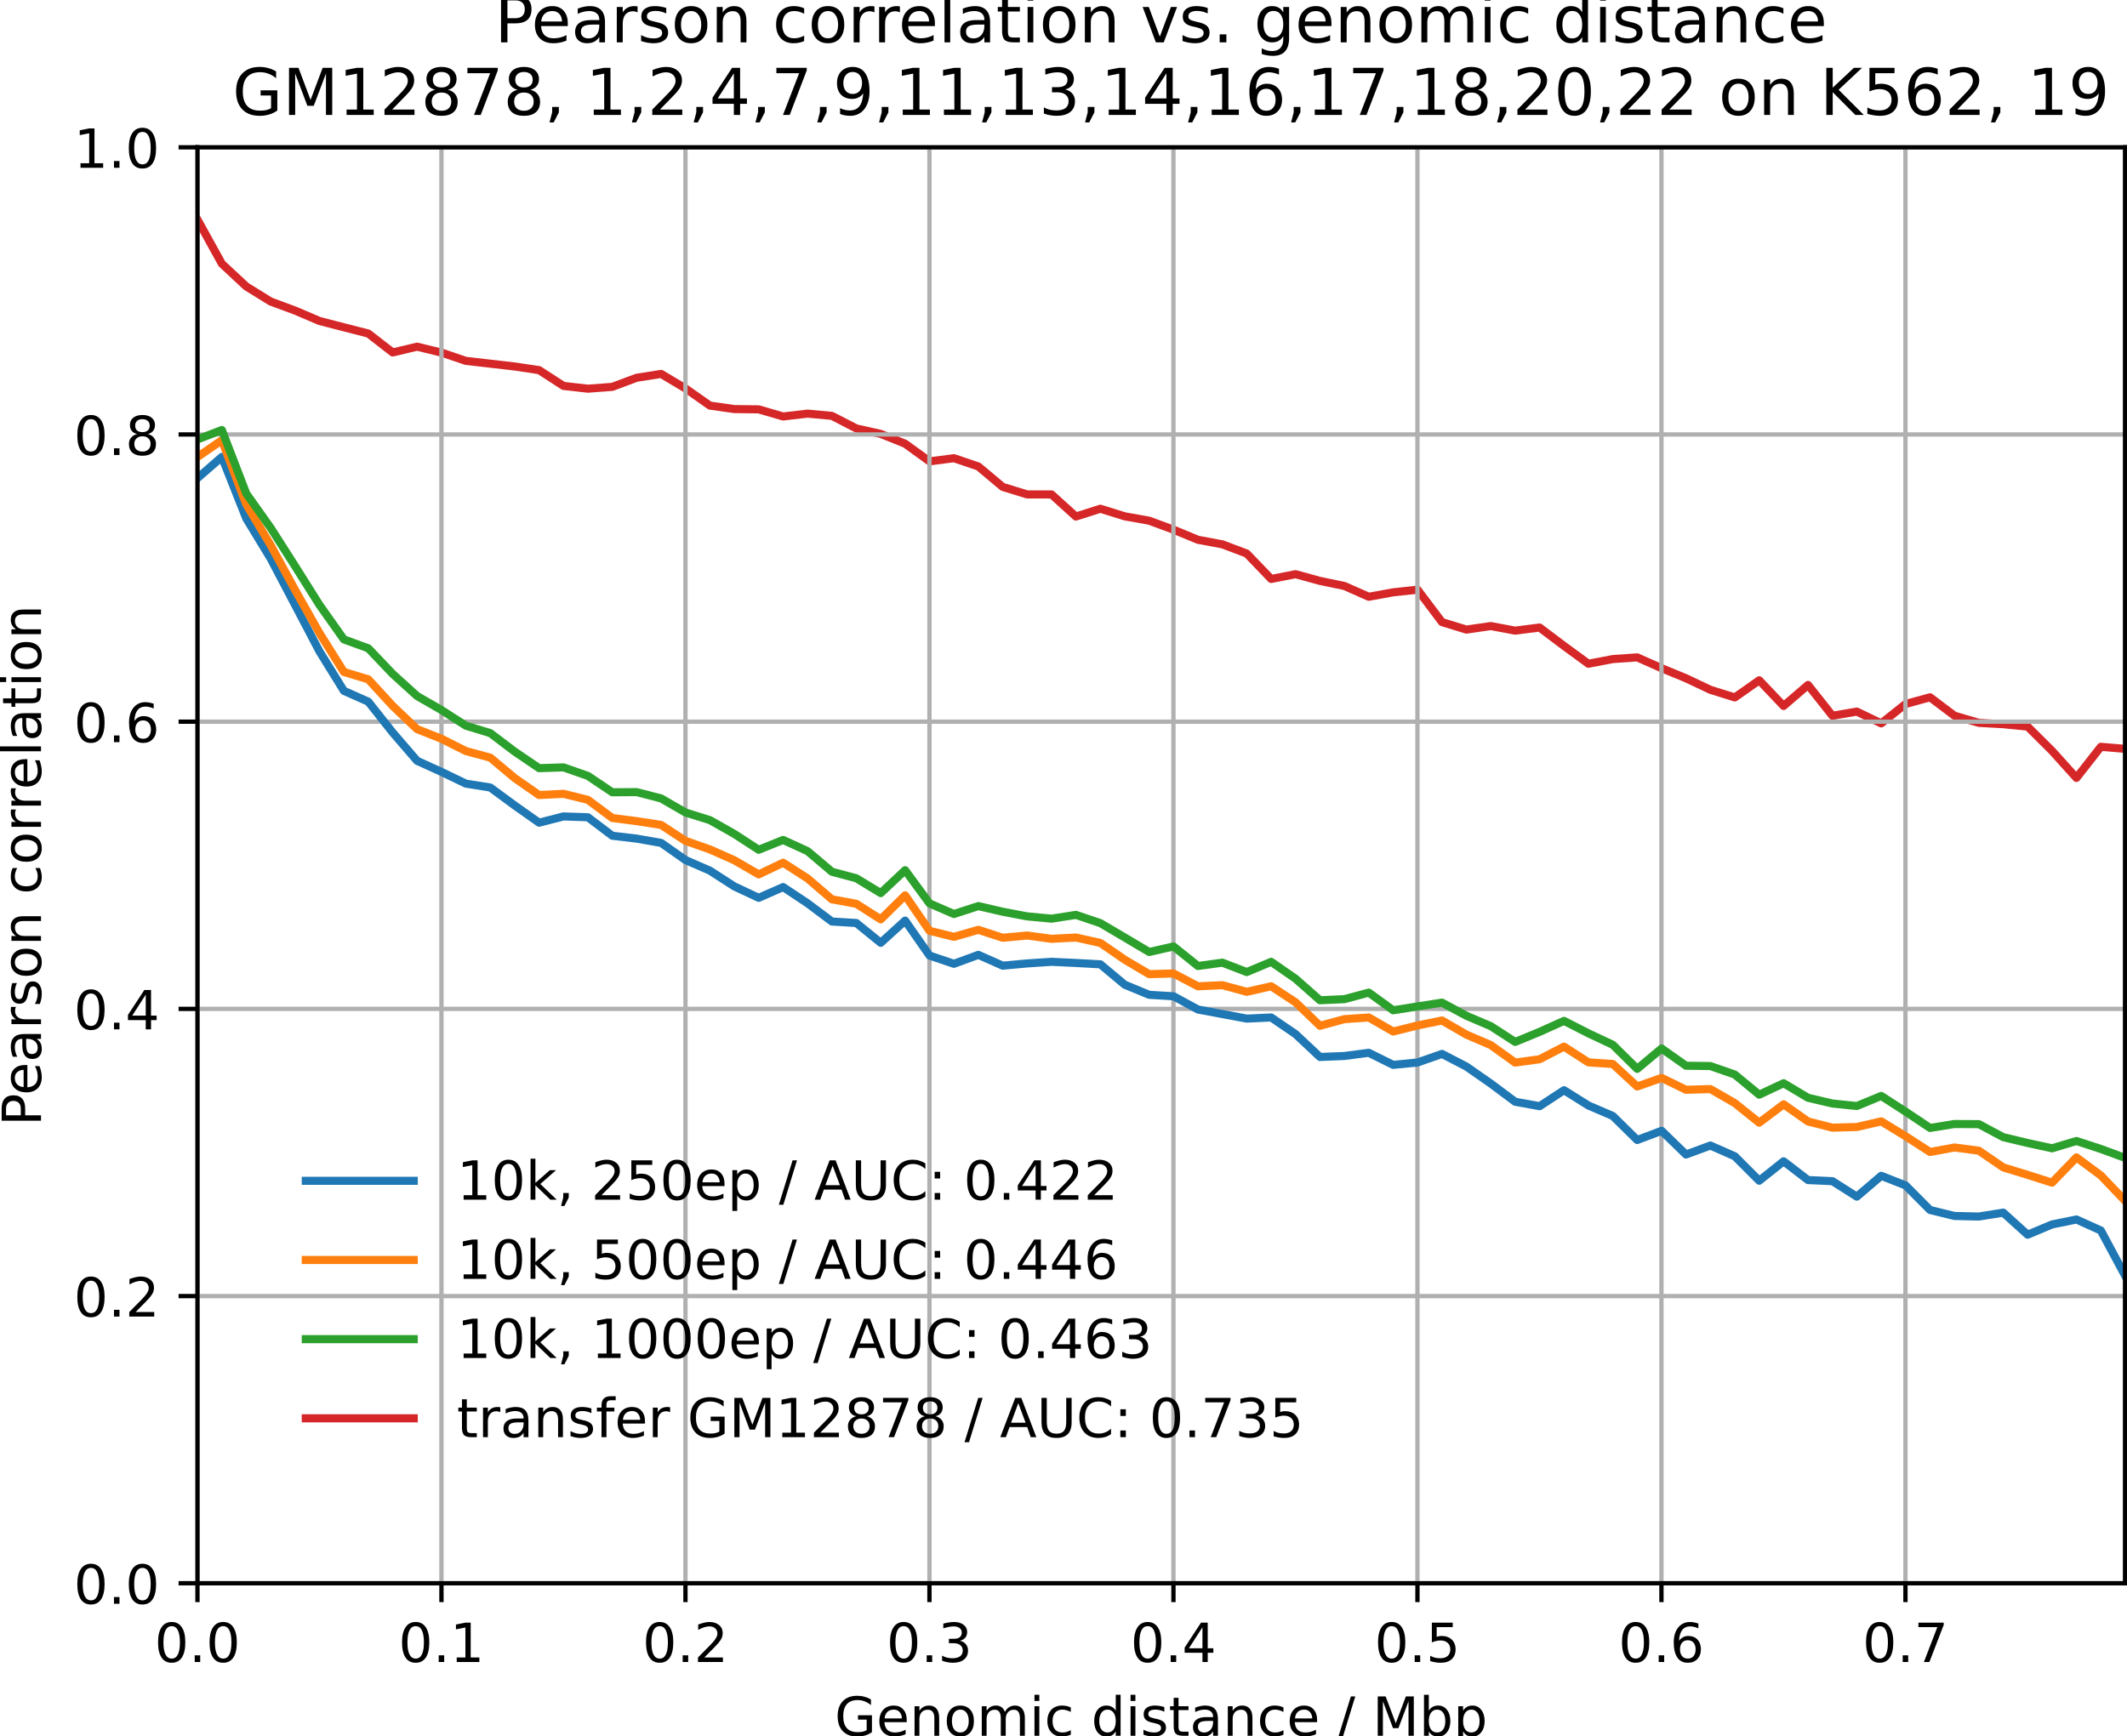
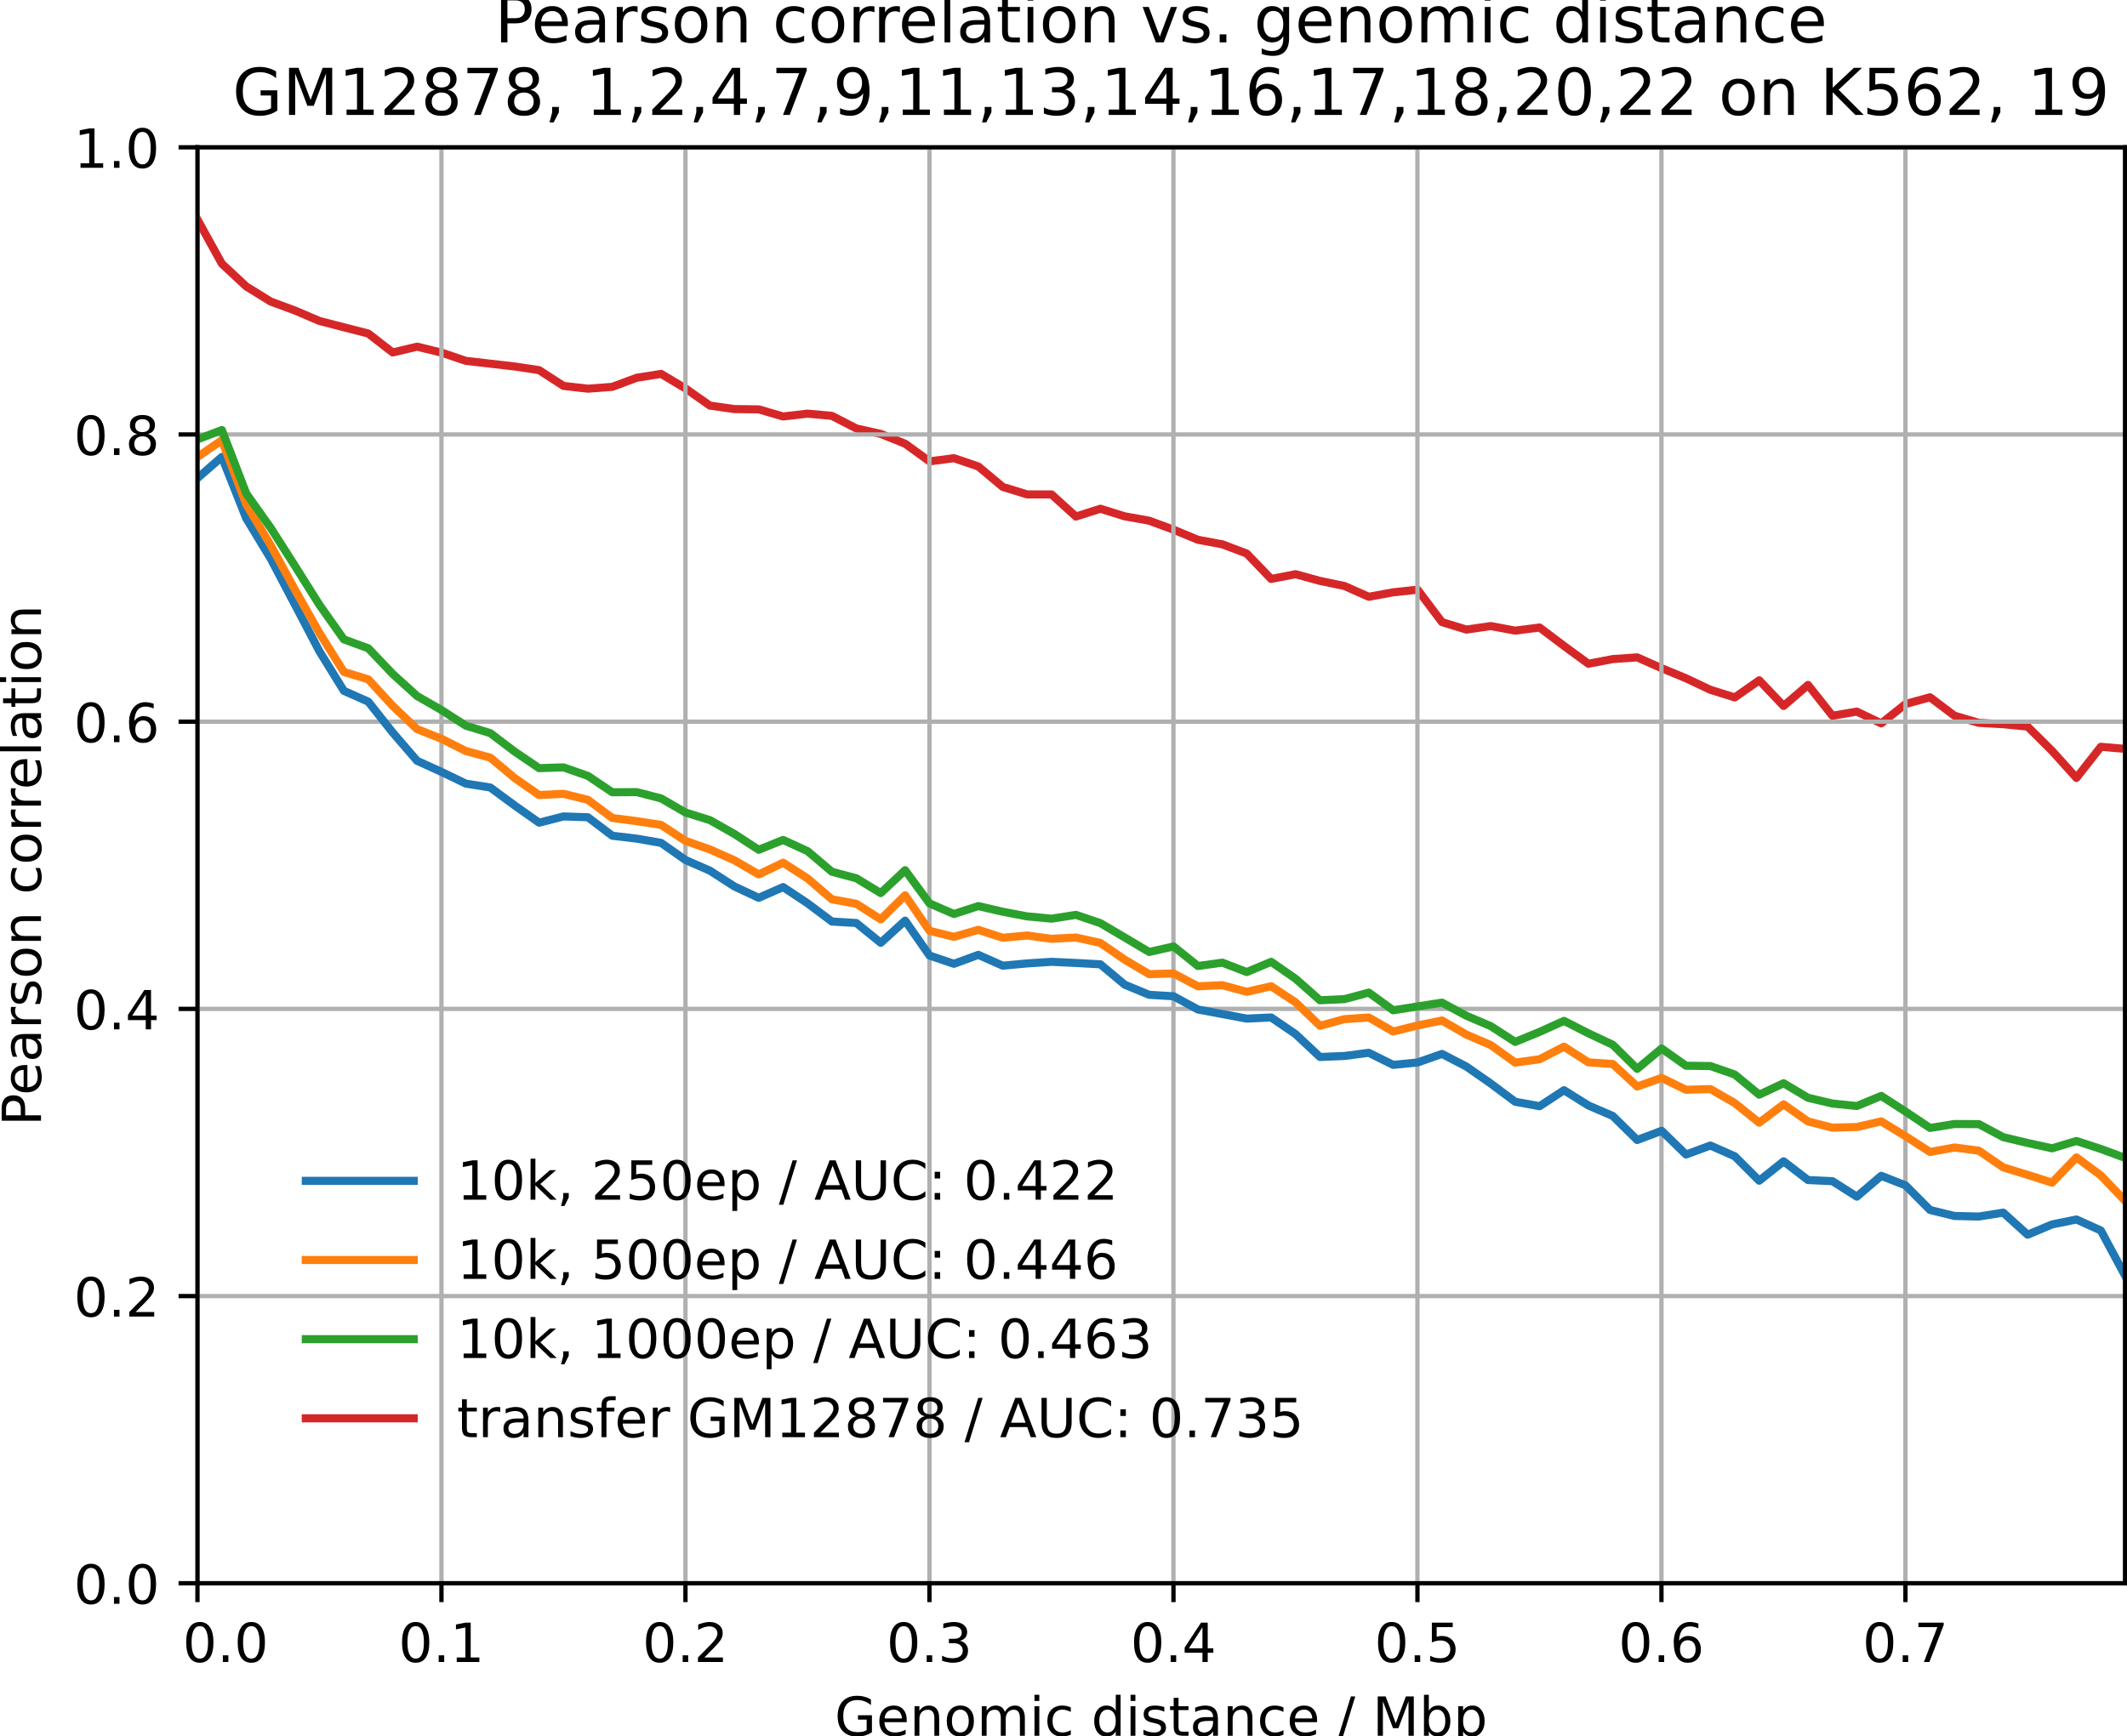
<svg xmlns="http://www.w3.org/2000/svg" version="1.1" id="svg2" xml:space="preserve" width="80mm" height="65.3mm" viewBox="0 0 302.362 246.803">
  <defs id="defs6">
    <clipPath clipPathUnits="userSpaceOnUse" id="clipPath22">
      <path d="M 57.6,38.016 H 414.72 V 304.128 H 57.6 Z" id="path20" />
    </clipPath>
    <clipPath clipPathUnits="userSpaceOnUse" id="clipPath40">
      <path d="M 57.6,38.016 H 414.72 V 304.128 H 57.6 Z" id="path38" />
    </clipPath>
    <clipPath clipPathUnits="userSpaceOnUse" id="clipPath58">
      <path d="M 57.6,38.016 H 414.72 V 304.128 H 57.6 Z" id="path56" />
    </clipPath>
    <clipPath clipPathUnits="userSpaceOnUse" id="clipPath76">
      <path d="M 57.6,38.016 H 414.72 V 304.128 H 57.6 Z" id="path74" />
    </clipPath>
    <clipPath clipPathUnits="userSpaceOnUse" id="clipPath94">
      <path d="M 57.6,38.016 H 414.72 V 304.128 H 57.6 Z" id="path92" />
    </clipPath>
    <clipPath clipPathUnits="userSpaceOnUse" id="clipPath112">
      <path d="M 57.6,38.016 H 414.72 V 304.128 H 57.6 Z" id="path110" />
    </clipPath>
    <clipPath clipPathUnits="userSpaceOnUse" id="clipPath130">
      <path d="M 57.6,38.016 H 414.72 V 304.128 H 57.6 Z" id="path128" />
    </clipPath>
    <clipPath clipPathUnits="userSpaceOnUse" id="clipPath148">
      <path d="M 57.6,38.016 H 414.72 V 304.128 H 57.6 Z" id="path146" />
    </clipPath>
    <clipPath clipPathUnits="userSpaceOnUse" id="clipPath170">
      <path d="M 57.6,38.016 H 414.72 V 304.128 H 57.6 Z" id="path168" />
    </clipPath>
    <clipPath clipPathUnits="userSpaceOnUse" id="clipPath188">
      <path d="M 57.6,38.016 H 414.72 V 304.128 H 57.6 Z" id="path186" />
    </clipPath>
    <clipPath clipPathUnits="userSpaceOnUse" id="clipPath206">
      <path d="M 57.6,38.016 H 414.72 V 304.128 H 57.6 Z" id="path204" />
    </clipPath>
    <clipPath clipPathUnits="userSpaceOnUse" id="clipPath224">
      <path d="M 57.6,38.016 H 414.72 V 304.128 H 57.6 Z" id="path222" />
    </clipPath>
    <clipPath clipPathUnits="userSpaceOnUse" id="clipPath242">
      <path d="M 57.6,38.016 H 414.72 V 304.128 H 57.6 Z" id="path240" />
    </clipPath>
    <clipPath clipPathUnits="userSpaceOnUse" id="clipPath260">
      <path d="M 57.6,38.016 H 414.72 V 304.128 H 57.6 Z" id="path258" />
    </clipPath>
    <clipPath clipPathUnits="userSpaceOnUse" id="clipPath282">
      <path d="M 57.6,38.016 H 414.72 V 304.128 H 57.6 Z" id="path280" />
    </clipPath>
    <clipPath clipPathUnits="userSpaceOnUse" id="clipPath292">
      <path d="M 57.6,38.016 H 414.72 V 304.128 H 57.6 Z" id="path290" />
    </clipPath>
    <clipPath clipPathUnits="userSpaceOnUse" id="clipPath302">
      <path d="M 57.6,38.016 H 414.72 V 304.128 H 57.6 Z" id="path300" />
    </clipPath>
    <clipPath clipPathUnits="userSpaceOnUse" id="clipPath312">
      <path d="M 57.6,38.016 H 414.72 V 304.128 H 57.6 Z" id="path310" />
    </clipPath>
  </defs>
  <g id="g10" transform="matrix(1.333333,0,0,-1.333333,-28.02396,443.5936)">
    <g id="g308" clip-path="url(#clipPath312)" transform="matrix(0.5754662,0,0,0.5754662,8.922839,141.9712)">
      <path d="m 57.6,290.735 4.521,-8.181 4.521,-4.212 4.521,-2.795 4.521,-1.676 4.521,-1.928 4.521,-1.17 4.521,-1.157 4.521,-3.508 4.521,1.072 4.521,-1.099 4.521,-1.533 4.521,-0.518 4.521,-0.521 4.521,-0.679 4.521,-2.923 4.521,-0.514 4.521,0.34 4.521,1.687 4.521,0.713 4.521,-2.695 4.521,-3.179 4.521,-0.642 4.521,-0.054 4.521,-1.32 4.521,0.53 4.521,-0.416 4.521,-2.331 4.521,-1.014 4.521,-1.815 4.521,-3.272 4.521,0.589 4.521,-1.536 4.521,-3.789 4.521,-1.389 4.521,-0.005 4.521,-4.094 4.521,1.444 4.521,-1.406 4.521,-0.807 4.521,-1.672 4.521,-1.868 4.521,-0.843 4.521,-1.71 4.521,-4.704 4.521,0.88 4.521,-1.242 4.521,-0.939 4.521,-2.001 4.521,0.825 4.521,0.482 4.521,-6.001 4.521,-1.391 4.521,0.657 4.521,-0.85 4.521,0.58 4.521,-3.41 4.521,-3.304 4.521,0.865 4.521,0.317 4.521,-2.008 4.521,-1.868 4.521,-2.137 4.521,-1.414 4.521,3.176 4.521,-4.753 4.521,3.892 4.521,-5.707 4.521,0.769 4.521,-2.184 4.521,3.598 4.521,1.238 4.521,-3.409 4.521,-1.329 4.521,-0.251 4.521,-0.442 4.521,-4.495 4.521,-5.015 4.521,5.765 4.521,-0.387" style="fill:none;stroke:#d62728;stroke-width:1.5;stroke-linecap:square;stroke-linejoin:round;stroke-miterlimit:10;stroke-dasharray:none;stroke-opacity:1" id="path314" />
    </g>
    <g id="g16" transform="matrix(0.5754662,0,0,0.5754662,8.922839,141.9712)">
      <g id="g18" clip-path="url(#clipPath22)">
        <path d="M 57.6,38.016 V 304.128" style="fill:none;stroke:#b0b0b0;stroke-width:0.8;stroke-linecap:square;stroke-linejoin:round;stroke-miterlimit:10;stroke-dasharray:none;stroke-opacity:1" id="path24" />
      </g>
    </g>
    <path d="m 42.07,163.848 v -2.014" style="fill:#000000;fill-opacity:1;fill-rule:nonzero;stroke:#000000;stroke-width:0.46;stroke-linecap:butt;stroke-linejoin:round;stroke-miterlimit:10;stroke-dasharray:none;stroke-opacity:1" id="path28" />
    <g id="g34" transform="matrix(0.5754662,0,0,0.5754662,8.922839,141.9712)">
      <g id="g36" clip-path="url(#clipPath40)">
        <path d="M 102.805,38.016 V 304.128" style="fill:none;stroke:#b0b0b0;stroke-width:0.8;stroke-linecap:square;stroke-linejoin:round;stroke-miterlimit:10;stroke-dasharray:none;stroke-opacity:1" id="path42" />
      </g>
    </g>
    <path d="m 68.084,163.848 v -2.014" style="fill:#000000;fill-opacity:1;fill-rule:nonzero;stroke:#000000;stroke-width:0.46;stroke-linecap:butt;stroke-linejoin:round;stroke-miterlimit:10;stroke-dasharray:none;stroke-opacity:1" id="path46" />
    <g id="g52" transform="matrix(0.5754662,0,0,0.5754662,8.922839,141.9712)">
      <g id="g54" clip-path="url(#clipPath58)">
        <path d="M 148.01,38.016 V 304.128" style="fill:none;stroke:#b0b0b0;stroke-width:0.8;stroke-linecap:square;stroke-linejoin:round;stroke-miterlimit:10;stroke-dasharray:none;stroke-opacity:1" id="path60" />
      </g>
    </g>
    <path d="m 94.098,163.848 v -2.014" style="fill:#000000;fill-opacity:1;fill-rule:nonzero;stroke:#000000;stroke-width:0.46;stroke-linecap:butt;stroke-linejoin:round;stroke-miterlimit:10;stroke-dasharray:none;stroke-opacity:1" id="path64" />
    <g id="g70" transform="matrix(0.5754662,0,0,0.5754662,8.922839,141.9712)">
      <g id="g72" clip-path="url(#clipPath76)">
        <path d="M 193.215,38.016 V 304.128" style="fill:none;stroke:#b0b0b0;stroke-width:0.8;stroke-linecap:square;stroke-linejoin:round;stroke-miterlimit:10;stroke-dasharray:none;stroke-opacity:1" id="path78" />
      </g>
    </g>
    <path d="m 120.112,163.848 v -2.014" style="fill:#000000;fill-opacity:1;fill-rule:nonzero;stroke:#000000;stroke-width:0.46;stroke-linecap:butt;stroke-linejoin:round;stroke-miterlimit:10;stroke-dasharray:none;stroke-opacity:1" id="path82" />
    <g id="g88" transform="matrix(0.5754662,0,0,0.5754662,8.922839,141.9712)">
      <g id="g90" clip-path="url(#clipPath94)">
        <path d="M 238.42,38.016 V 304.128" style="fill:none;stroke:#b0b0b0;stroke-width:0.8;stroke-linecap:square;stroke-linejoin:round;stroke-miterlimit:10;stroke-dasharray:none;stroke-opacity:1" id="path96" />
      </g>
    </g>
    <path d="m 146.126,163.848 v -2.014" style="fill:#000000;fill-opacity:1;fill-rule:nonzero;stroke:#000000;stroke-width:0.46;stroke-linecap:butt;stroke-linejoin:round;stroke-miterlimit:10;stroke-dasharray:none;stroke-opacity:1" id="path100" />
    <g id="g106" transform="matrix(0.5754662,0,0,0.5754662,8.922839,141.9712)">
      <g id="g108" clip-path="url(#clipPath112)">
        <path d="M 283.625,38.016 V 304.128" style="fill:none;stroke:#b0b0b0;stroke-width:0.8;stroke-linecap:square;stroke-linejoin:round;stroke-miterlimit:10;stroke-dasharray:none;stroke-opacity:1" id="path114" />
      </g>
    </g>
    <path d="m 172.14,163.848 v -2.014" style="fill:#000000;fill-opacity:1;fill-rule:nonzero;stroke:#000000;stroke-width:0.46;stroke-linecap:butt;stroke-linejoin:round;stroke-miterlimit:10;stroke-dasharray:none;stroke-opacity:1" id="path118" />
    <g id="g124" transform="matrix(0.5754662,0,0,0.5754662,8.922839,141.9712)">
      <g id="g126" clip-path="url(#clipPath130)">
        <path d="M 328.83,38.016 V 304.128" style="fill:none;stroke:#b0b0b0;stroke-width:0.8;stroke-linecap:square;stroke-linejoin:round;stroke-miterlimit:10;stroke-dasharray:none;stroke-opacity:1" id="path132" />
      </g>
    </g>
    <path d="m 198.154,163.848 v -2.014" style="fill:#000000;fill-opacity:1;fill-rule:nonzero;stroke:#000000;stroke-width:0.46;stroke-linecap:butt;stroke-linejoin:round;stroke-miterlimit:10;stroke-dasharray:none;stroke-opacity:1" id="path136" />
    <g id="g142" transform="matrix(0.5754662,0,0,0.5754662,8.922839,141.9712)">
      <g id="g144" clip-path="url(#clipPath148)">
        <path d="M 374.035,38.016 V 304.128" style="fill:none;stroke:#b0b0b0;stroke-width:0.8;stroke-linecap:square;stroke-linejoin:round;stroke-miterlimit:10;stroke-dasharray:none;stroke-opacity:1" id="path150" />
      </g>
    </g>
    <path d="m 224.168,163.848 v -2.014" style="fill:#000000;fill-opacity:1;fill-rule:nonzero;stroke:#000000;stroke-width:0.46;stroke-linecap:butt;stroke-linejoin:round;stroke-miterlimit:10;stroke-dasharray:none;stroke-opacity:1" id="path154" />
    <g id="g164" transform="matrix(0.5754662,0,0,0.5754662,8.922839,141.9712)">
      <g id="g166" clip-path="url(#clipPath170)">
        <path d="M 57.6,38.016 H 414.72" style="fill:none;stroke:#b0b0b0;stroke-width:0.8;stroke-linecap:square;stroke-linejoin:round;stroke-miterlimit:10;stroke-dasharray:none;stroke-opacity:1" id="path172" />
      </g>
    </g>
    <path d="M 42.07,163.848 H 40.056" style="fill:#000000;fill-opacity:1;fill-rule:nonzero;stroke:#000000;stroke-width:0.46;stroke-linecap:butt;stroke-linejoin:round;stroke-miterlimit:10;stroke-dasharray:none;stroke-opacity:1" id="path176" />
    <g id="g182" transform="matrix(0.5754662,0,0,0.5754662,8.922839,141.9712)">
      <g id="g184" clip-path="url(#clipPath188)">
        <path d="M 57.6,91.238 H 414.72" style="fill:none;stroke:#b0b0b0;stroke-width:0.8;stroke-linecap:square;stroke-linejoin:round;stroke-miterlimit:10;stroke-dasharray:none;stroke-opacity:1" id="path190" />
      </g>
    </g>
    <path d="M 42.07,194.476 H 40.056" style="fill:#000000;fill-opacity:1;fill-rule:nonzero;stroke:#000000;stroke-width:0.46;stroke-linecap:butt;stroke-linejoin:round;stroke-miterlimit:10;stroke-dasharray:none;stroke-opacity:1" id="path194" />
    <g id="g200" transform="matrix(0.5754662,0,0,0.5754662,8.922839,141.9712)">
      <g id="g202" clip-path="url(#clipPath206)">
        <path d="M 57.6,144.461 H 414.72" style="fill:none;stroke:#b0b0b0;stroke-width:0.8;stroke-linecap:square;stroke-linejoin:round;stroke-miterlimit:10;stroke-dasharray:none;stroke-opacity:1" id="path208" />
      </g>
    </g>
    <path d="M 42.07,225.103 H 40.056" style="fill:#000000;fill-opacity:1;fill-rule:nonzero;stroke:#000000;stroke-width:0.46;stroke-linecap:butt;stroke-linejoin:round;stroke-miterlimit:10;stroke-dasharray:none;stroke-opacity:1" id="path212" />
    <g id="g218" transform="matrix(0.5754662,0,0,0.5754662,8.922839,141.9712)">
      <g id="g220" clip-path="url(#clipPath224)">
        <path d="M 57.6,197.683 H 414.72" style="fill:none;stroke:#b0b0b0;stroke-width:0.8;stroke-linecap:square;stroke-linejoin:round;stroke-miterlimit:10;stroke-dasharray:none;stroke-opacity:1" id="path226" />
      </g>
    </g>
    <path d="M 42.07,255.731 H 40.056" style="fill:#000000;fill-opacity:1;fill-rule:nonzero;stroke:#000000;stroke-width:0.46;stroke-linecap:butt;stroke-linejoin:round;stroke-miterlimit:10;stroke-dasharray:none;stroke-opacity:1" id="path230" />
    <g id="g236" transform="matrix(0.5754662,0,0,0.5754662,8.922839,141.9712)">
      <g id="g238" clip-path="url(#clipPath242)">
        <path d="M 57.6,250.906 H 414.72" style="fill:none;stroke:#b0b0b0;stroke-width:0.8;stroke-linecap:square;stroke-linejoin:round;stroke-miterlimit:10;stroke-dasharray:none;stroke-opacity:1" id="path244" />
      </g>
    </g>
    <path d="M 42.07,286.359 H 40.056" style="fill:#000000;fill-opacity:1;fill-rule:nonzero;stroke:#000000;stroke-width:0.46;stroke-linecap:butt;stroke-linejoin:round;stroke-miterlimit:10;stroke-dasharray:none;stroke-opacity:1" id="path248" />
    <g id="g254" transform="matrix(0.5754662,0,0,0.5754662,8.922839,141.9712)">
      <g id="g256" clip-path="url(#clipPath260)">
        <path d="M 57.6,304.128 H 414.72" style="fill:none;stroke:#b0b0b0;stroke-width:0.8;stroke-linecap:square;stroke-linejoin:round;stroke-miterlimit:10;stroke-dasharray:none;stroke-opacity:1" id="path262" />
      </g>
    </g>
    <path d="M 42.07,316.987 H 40.056" style="fill:#000000;fill-opacity:1;fill-rule:nonzero;stroke:#000000;stroke-width:0.46;stroke-linecap:butt;stroke-linejoin:round;stroke-miterlimit:10;stroke-dasharray:none;stroke-opacity:1" id="path266" />
    <g id="g278" clip-path="url(#clipPath282)" transform="matrix(0.5754662,0,0,0.5754662,8.922839,141.9712)">
      <path d="m 57.6,242.811 4.521,3.937 4.521,-11.402 4.521,-7.436 4.521,-8.588 4.521,-8.61 4.521,-7.311 4.521,-2.011 4.521,-5.712 4.521,-5.247 4.521,-2.056 4.521,-2.175 4.521,-0.715 4.521,-3.329 4.521,-3.188 4.521,1.155 4.521,-0.152 4.521,-3.424 4.521,-0.538 4.521,-0.789 4.521,-3.177 4.521,-1.97 4.521,-2.915 4.521,-2.118 4.521,1.994 4.521,-3.002 4.521,-3.384 4.521,-0.274 4.521,-3.673 4.521,4.113 4.521,-6.471 4.521,-1.529 4.521,1.658 4.521,-2.007 4.521,0.419 4.521,0.299 4.521,-0.214 4.521,-0.249 4.521,-3.78 4.521,-1.871 4.521,-0.273 4.521,-2.451 4.521,-0.847 4.521,-0.841 4.521,0.212 4.521,-3.084 4.521,-4.24 4.521,0.187 4.521,0.591 4.521,-2.241 4.521,0.446 4.521,1.585 4.521,-2.342 4.521,-3.152 4.521,-3.37 4.521,-0.826 4.521,2.966 4.521,-2.832 4.521,-1.943 4.521,-4.453 4.521,1.703 4.521,-4.391 4.521,1.663 4.521,-1.993 4.521,-4.527 4.521,3.597 4.521,-3.475 4.521,-0.205 4.521,-2.868 4.521,3.86 4.521,-1.782 4.521,-4.551 4.521,-1.11 4.521,-0.103 4.521,0.72 4.521,-4.089 4.521,1.901 4.521,0.92 4.521,-2.043 4.521,-8.423" style="fill:none;stroke:#1f77b4;stroke-width:1.5;stroke-linecap:square;stroke-linejoin:round;stroke-miterlimit:10;stroke-dasharray:none;stroke-opacity:1" id="path284" />
    </g>
    <g id="g288" clip-path="url(#clipPath292)" transform="matrix(0.5754662,0,0,0.5754662,8.922839,141.9712)">
      <path d="m 57.6,246.739 4.521,3.106 4.521,-11.879 4.521,-7.575 4.521,-8.298 4.521,-7.984 4.521,-7.209 4.521,-1.37 4.521,-4.918 4.521,-4.31 4.521,-1.787 4.521,-2.275 4.521,-1.222 4.521,-3.784 4.521,-3.146 4.521,0.229 4.521,-1.117 4.521,-3.369 4.521,-0.579 4.521,-0.701 4.521,-2.96 4.521,-1.584 4.521,-2.002 4.521,-2.626 4.521,2.165 4.521,-2.903 4.521,-3.877 4.521,-0.831 4.521,-2.884 4.521,4.453 4.521,-6.574 4.521,-1.117 4.521,1.299 4.521,-1.469 4.521,0.416 4.521,-0.613 4.521,0.24 4.521,-1.003 4.521,-3.111 4.521,-2.671 4.521,0.121 4.521,-2.376 4.521,0.207 4.521,-1.229 4.521,1.025 4.521,-2.969 4.521,-4.348 4.521,1.227 4.521,0.311 4.521,-2.602 4.521,1.121 4.521,0.922 4.521,-2.616 4.521,-1.945 4.521,-3.241 4.521,0.618 4.521,2.338 4.521,-2.912 4.521,-0.308 4.521,-4.167 4.521,1.591 4.521,-2.199 4.521,0.128 4.521,-2.6 4.521,-3.627 4.521,3.405 4.521,-3.178 4.521,-1.151 4.521,0.124 4.521,1.044 4.521,-2.759 4.521,-2.917 4.521,0.834 4.521,-0.591 4.521,-3.095 4.521,-1.387 4.521,-1.446 4.521,4.686 4.521,-3.349 4.521,-4.73" style="fill:none;stroke:#ff7f0e;stroke-width:1.5;stroke-linecap:square;stroke-linejoin:round;stroke-miterlimit:10;stroke-dasharray:none;stroke-opacity:1" id="path294" />
    </g>
    <g id="g298" clip-path="url(#clipPath302)" transform="matrix(0.5754662,0,0,0.5754662,8.922839,141.9712)">
      <path d="m 57.6,250.004 4.521,1.73 4.521,-11.769 4.521,-6.365 4.521,-7.085 4.521,-7.192 4.521,-6.39 4.521,-1.649 4.521,-4.747 4.521,-4.099 4.521,-2.599 4.521,-2.9 4.521,-1.374 4.521,-3.428 4.521,-3.066 4.521,0.146 4.521,-1.582 4.521,-3.033 4.521,0.029 4.521,-1.17 4.521,-2.611 4.521,-1.413 4.521,-2.553 4.521,-2.938 4.521,1.821 4.521,-2.069 4.521,-3.827 4.521,-1.204 4.521,-2.753 4.521,4.246 4.521,-6.156 4.521,-1.961 4.521,1.467 4.521,-1.046 4.521,-0.861 4.521,-0.425 4.521,0.703 4.521,-1.53 4.521,-2.665 4.521,-2.681 4.521,1.024 4.521,-3.621 4.521,0.618 4.521,-1.742 4.521,1.895 4.521,-3.131 4.521,-3.99 4.521,0.205 4.521,1.215 4.521,-3.275 4.521,0.709 4.521,0.706 4.521,-2.433 4.521,-1.928 4.521,-2.92 4.521,1.861 4.521,2.039 4.521,-2.31 4.521,-2.121 4.521,-4.462 4.521,3.775 4.521,-3.196 4.521,-0.058 4.521,-1.577 4.521,-3.728 4.521,2.12 4.521,-2.696 4.521,-1.062 4.521,-0.463 4.521,1.868 4.521,-2.913 4.521,-3.02 4.521,0.732 4.521,-0.026 4.521,-2.414 4.521,-1.079 4.521,-0.985 4.521,1.354 4.521,-1.475 4.521,-1.669" style="fill:none;stroke:#2ca02c;stroke-width:1.5;stroke-linecap:square;stroke-linejoin:round;stroke-miterlimit:10;stroke-dasharray:none;stroke-opacity:1" id="path304" />
    </g>
    <path d="M 42.07,163.848 V 316.987" style="fill:none;stroke:#000000;stroke-width:0.46;stroke-linecap:square;stroke-linejoin:miter;stroke-miterlimit:10;stroke-dasharray:none;stroke-opacity:1" id="path318" />
    <path d="M 247.58,163.848 V 316.987" style="fill:none;stroke:#000000;stroke-width:0.46;stroke-linecap:square;stroke-linejoin:miter;stroke-miterlimit:10;stroke-dasharray:none;stroke-opacity:1" id="path320" />
    <path d="M 42.07,163.848 H 247.58" style="fill:none;stroke:#000000;stroke-width:0.46;stroke-linecap:square;stroke-linejoin:miter;stroke-miterlimit:10;stroke-dasharray:none;stroke-opacity:1" id="path322" />
    <path d="M 42.07,316.987 H 247.58" style="fill:none;stroke:#000000;stroke-width:0.46;stroke-linecap:square;stroke-linejoin:miter;stroke-miterlimit:10;stroke-dasharray:none;stroke-opacity:1" id="path324" />
    <path d="m 53.619,206.767 h 11.509" style="fill:none;stroke:#1f77b4;stroke-width:0.863;stroke-linecap:square;stroke-linejoin:round;stroke-miterlimit:10;stroke-dasharray:none;stroke-opacity:1" id="path334" />
    <path d="m 53.619,198.324 h 11.509" style="fill:none;stroke:#ff7f0e;stroke-width:0.863;stroke-linecap:square;stroke-linejoin:round;stroke-miterlimit:10;stroke-dasharray:none;stroke-opacity:1" id="path340" />
    <path d="m 53.619,189.881 h 11.509" style="fill:none;stroke:#2ca02c;stroke-width:0.863;stroke-linecap:square;stroke-linejoin:round;stroke-miterlimit:10;stroke-dasharray:none;stroke-opacity:1" id="path346" />
    <path d="m 53.619,181.438 h 11.509" style="fill:none;stroke:#d62728;stroke-width:0.863;stroke-linecap:square;stroke-linejoin:round;stroke-miterlimit:10;stroke-dasharray:none;stroke-opacity:1" id="path352" />
  </g>
  <g id="layer2">
-     <text style="font-variant:normal;font-weight:normal;font-size:7.673px;font-family:'DejaVu Sans';-inkscape-font-specification:DejaVuSans;writing-mode:lr-tb;fill:#000000;fill-opacity:1;fill-rule:nonzero;stroke:none;stroke-width:0.767" id="text32" x="21.967" y="236.327">
-       <tspan x="21.967 26.847 29.287" y="236.327" id="tspan30" style="stroke-width:0.767">0.0</tspan>
+     <text style="font-variant:normal;font-weight:normal;font-size:7.673px;font-family:'DejaVu Sans';-inkscape-font-specification:DejaVuSans;writing-mode:lr-tb;fill:#000000;fill-opacity:1;fill-rule:nonzero;stroke:none;stroke-width:0.767" id="text32" x="25.967" y="236.327">
+       <tspan x="25.967 30.847 33.287" y="236.327" id="tspan30" style="stroke-width:0.767">0.0</tspan>
    </text>
    <text style="font-variant:normal;font-weight:normal;font-size:7.673px;font-family:'DejaVu Sans';-inkscape-font-specification:DejaVuSans;writing-mode:lr-tb;fill:#000000;fill-opacity:1;fill-rule:nonzero;stroke:none;stroke-width:0.767" id="text50" x="56.652" y="236.327">
      <tspan x="56.652 61.532 63.972" y="236.327" id="tspan48" style="stroke-width:0.767">0.1</tspan>
    </text>
    <text style="font-variant:normal;font-weight:normal;font-size:7.673px;font-family:'DejaVu Sans';-inkscape-font-specification:DejaVuSans;writing-mode:lr-tb;fill:#000000;fill-opacity:1;fill-rule:nonzero;stroke:none;stroke-width:0.767" id="text68" x="91.337" y="236.327">
      <tspan x="91.337 96.217 98.657" y="236.327" id="tspan66" style="stroke-width:0.767">0.2</tspan>
    </text>
    <text style="font-variant:normal;font-weight:normal;font-size:7.673px;font-family:'DejaVu Sans';-inkscape-font-specification:DejaVuSans;writing-mode:lr-tb;fill:#000000;fill-opacity:1;fill-rule:nonzero;stroke:none;stroke-width:0.767" id="text86" x="126.023" y="236.327">
      <tspan x="126.023 130.903 133.342" y="236.327" id="tspan84" style="stroke-width:0.767">0.3</tspan>
    </text>
    <text style="font-variant:normal;font-weight:normal;font-size:7.673px;font-family:'DejaVu Sans';-inkscape-font-specification:DejaVuSans;writing-mode:lr-tb;fill:#000000;fill-opacity:1;fill-rule:nonzero;stroke:none;stroke-width:0.767" id="text104" x="160.708" y="236.327">
      <tspan x="160.708 165.588 168.028" y="236.327" id="tspan102" style="stroke-width:0.767">0.4</tspan>
    </text>
    <text style="font-variant:normal;font-weight:normal;font-size:7.673px;font-family:'DejaVu Sans';-inkscape-font-specification:DejaVuSans;writing-mode:lr-tb;fill:#000000;fill-opacity:1;fill-rule:nonzero;stroke:none;stroke-width:0.767" id="text122" x="195.393" y="236.327">
      <tspan x="195.393 200.273 202.713" y="236.327" id="tspan120" style="stroke-width:0.767">0.5</tspan>
    </text>
    <text style="font-variant:normal;font-weight:normal;font-size:7.673px;font-family:'DejaVu Sans';-inkscape-font-specification:DejaVuSans;writing-mode:lr-tb;fill:#000000;fill-opacity:1;fill-rule:nonzero;stroke:none;stroke-width:0.767" id="text140" x="230.078" y="236.327">
      <tspan x="230.078 234.958 237.398" y="236.327" id="tspan138" style="stroke-width:0.767">0.6</tspan>
    </text>
    <text style="font-variant:normal;font-weight:normal;font-size:7.673px;font-family:'DejaVu Sans';-inkscape-font-specification:DejaVuSans;writing-mode:lr-tb;fill:#000000;fill-opacity:1;fill-rule:nonzero;stroke:none;stroke-width:0.767" id="text158" x="264.764" y="236.327">
      <tspan x="264.764 269.644 272.084" y="236.327" id="tspan156" style="stroke-width:0.767">0.7</tspan>
    </text>
    <text style="font-variant:normal;font-weight:normal;font-size:7.673px;font-family:'DejaVu Sans';-inkscape-font-specification:DejaVuSans;writing-mode:lr-tb;fill:#000000;fill-opacity:1;fill-rule:nonzero;stroke:none;stroke-width:0.767" id="text162" x="118.637" y="246.817">
      <tspan x="118.637 124.583 129.302 134.167 138.863 146.336 148.469 152.689 155.129 160.002 162.135 166.132 169.14 173.843 178.708 182.928 187.647 190.087 192.673 195.113 201.734 206.607" y="246.817" id="tspan160" style="stroke-width:0.767">Genomic distance / Mbp</tspan>
    </text>
    <text style="font-variant:normal;font-weight:normal;font-size:7.673px;font-family:'DejaVu Sans';-inkscape-font-specification:DejaVuSans;writing-mode:lr-tb;fill:#000000;fill-opacity:1;fill-rule:nonzero;stroke:none;stroke-width:0.767" id="text180" x="10.493" y="228.043">
      <tspan x="10.493 15.373 17.813" y="228.043" id="tspan178" style="stroke-width:0.767">0.0</tspan>
    </text>
    <text style="font-variant:normal;font-weight:normal;font-size:7.673px;font-family:'DejaVu Sans';-inkscape-font-specification:DejaVuSans;writing-mode:lr-tb;fill:#000000;fill-opacity:1;fill-rule:nonzero;stroke:none;stroke-width:0.767" id="text198" x="10.493" y="187.206">
      <tspan x="10.493 15.373 17.813" y="187.206" id="tspan196" style="stroke-width:0.767">0.2</tspan>
    </text>
    <text style="font-variant:normal;font-weight:normal;font-size:7.673px;font-family:'DejaVu Sans';-inkscape-font-specification:DejaVuSans;writing-mode:lr-tb;fill:#000000;fill-opacity:1;fill-rule:nonzero;stroke:none;stroke-width:0.767" id="text216" x="10.493" y="146.369">
      <tspan x="10.493 15.373 17.813" y="146.369" id="tspan214" style="stroke-width:0.767">0.4</tspan>
    </text>
    <text style="font-variant:normal;font-weight:normal;font-size:7.673px;font-family:'DejaVu Sans';-inkscape-font-specification:DejaVuSans;writing-mode:lr-tb;fill:#000000;fill-opacity:1;fill-rule:nonzero;stroke:none;stroke-width:0.767" id="text234" x="10.493" y="105.532">
      <tspan x="10.493 15.373 17.813" y="105.532" id="tspan232" style="stroke-width:0.767">0.6</tspan>
    </text>
    <text style="font-variant:normal;font-weight:normal;font-size:7.673px;font-family:'DejaVu Sans';-inkscape-font-specification:DejaVuSans;writing-mode:lr-tb;fill:#000000;fill-opacity:1;fill-rule:nonzero;stroke:none;stroke-width:0.767" id="text252" x="10.493" y="64.695">
      <tspan x="10.493 15.373 17.813" y="64.695" id="tspan250" style="stroke-width:0.767">0.8</tspan>
    </text>
    <text style="font-variant:normal;font-weight:normal;font-size:7.673px;font-family:'DejaVu Sans';-inkscape-font-specification:DejaVuSans;writing-mode:lr-tb;fill:#000000;fill-opacity:1;fill-rule:nonzero;stroke:none;stroke-width:0.767" id="text270" x="10.493" y="23.858">
      <tspan x="10.493 15.373 17.813" y="23.858" id="tspan268" style="stroke-width:0.767">1.0</tspan>
    </text>
    <text transform="rotate(-90)" style="font-variant:normal;font-weight:normal;font-size:7.673px;font-family:'DejaVu Sans';-inkscape-font-specification:DejaVuSans;writing-mode:lr-tb;fill:#000000;fill-opacity:1;fill-rule:nonzero;stroke:none;stroke-width:0.767" id="text274" x="-160.107" y="5.83">
      <tspan x="-160.107 -155.48 -150.761 -146.058 -142.904 -138.907 -134.211 -129.346 -126.906 -122.686 -117.99 -114.837 -111.683 -106.964 -104.831 -100.128 -97.12 -94.987 -90.291" y="5.83" id="tspan272" style="stroke-width:0.767">Pearson correlation</tspan>
    </text>
    <text style="font-variant:normal;font-weight:normal;font-size:9.207px;font-family:'DejaVu Sans';-inkscape-font-specification:DejaVuSans;writing-mode:lr-tb;fill:#000000;fill-opacity:1;fill-rule:nonzero;stroke:none;stroke-width:0.767" id="text328" x="70.322" y="6.021">
      <tspan x="70.322 75.874 81.537 87.181 90.965 95.762 101.397 107.235 110.162 115.227 120.862 124.646 128.43 134.093 136.652 142.297 145.906 148.466 154.101 159.938 162.866 168.317 173.114 176.042 178.97 184.817 190.479 196.317 201.952 210.92 213.479 218.544 221.471 227.318 229.878 234.675 238.284 243.928 249.766 254.83" y="6.021" id="tspan326" style="stroke-width:0.767">Pearson correlation vs. genomic distance</tspan>
    </text>
    <text style="font-variant:normal;font-weight:normal;font-size:9.207px;font-family:'DejaVu Sans';-inkscape-font-specification:DejaVuSans;writing-mode:lr-tb;fill:#000000;fill-opacity:1;fill-rule:nonzero;stroke:none;stroke-width:0.767" id="text332" x="33.045" y="16.341">
      <tspan x="33.045 40.181 48.127 53.983 59.839 65.695 71.551 77.407 80.335 83.263 89.119 92.047 97.902 100.83 106.686 109.614 115.47 118.398 124.254 127.182 133.038 138.894 141.822 147.678 153.534 156.462 162.318 168.174 171.102 176.958 182.814 185.742 191.598 197.454 200.381 206.237 212.093 215.021 220.877 226.733 229.661 235.517 241.373 244.301 249.936 255.774 258.702 264.742 270.598 276.453 282.309 285.237 288.165 294.021" y="16.341" id="tspan330" style="stroke-width:0.767">GM12878, 1,2,4,7,9,11,13,14,16,17,18,20,22 on K562, 19</tspan>
    </text>
    <text style="font-variant:normal;font-weight:normal;font-size:7.673px;font-family:'DejaVu Sans';-inkscape-font-specification:DejaVuSans;writing-mode:lr-tb;fill:#000000;fill-opacity:1;fill-rule:nonzero;stroke:none;stroke-width:0.767" id="text338" x="64.953" y="170.589">
      <tspan x="64.953 69.833 74.713 79.155 81.595 84.035 88.915 93.795 98.675 103.394 108.266 110.706 113.292 115.732 120.98 126.597 131.952 134.538 136.978 141.858 144.298 149.178 154.058" y="170.589" id="tspan336" style="stroke-width:0.767">10k, 250ep / AUC: 0.422</tspan>
    </text>
    <text style="font-variant:normal;font-weight:normal;font-size:7.673px;font-family:'DejaVu Sans';-inkscape-font-specification:DejaVuSans;writing-mode:lr-tb;fill:#000000;fill-opacity:1;fill-rule:nonzero;stroke:none;stroke-width:0.767" id="text344" x="64.953" y="181.847">
      <tspan x="64.953 69.833 74.713 79.155 81.595 84.035 88.915 93.795 98.675 103.394 108.266 110.706 113.292 115.732 120.98 126.597 131.952 134.538 136.978 141.858 144.298 149.178 154.058" y="181.847" id="tspan342" style="stroke-width:0.767">10k, 500ep / AUC: 0.446</tspan>
    </text>
    <text style="font-variant:normal;font-weight:normal;font-size:7.673px;font-family:'DejaVu Sans';-inkscape-font-specification:DejaVuSans;writing-mode:lr-tb;fill:#000000;fill-opacity:1;fill-rule:nonzero;stroke:none;stroke-width:0.767" id="text350" x="64.953" y="193.104">
      <tspan x="64.953 69.833 74.713 79.155 81.595 84.035 88.915 93.795 98.675 103.555 108.274 113.146 115.586 118.172 120.612 125.86 131.477 136.832 139.418 141.858 146.738 149.178 154.058 158.938" y="193.104" id="tspan348" style="stroke-width:0.767">10k, 1000ep / AUC: 0.463</tspan>
    </text>
    <text style="font-variant:normal;font-weight:normal;font-size:7.673px;font-family:'DejaVu Sans';-inkscape-font-specification:DejaVuSans;writing-mode:lr-tb;fill:#000000;fill-opacity:1;fill-rule:nonzero;stroke:none;stroke-width:0.767" id="text356" x="64.953" y="204.362">
      <tspan x="64.953 67.96 71.114 75.817 80.682 84.68 87.38 92.099 95.253 97.693 103.639 110.261 115.141 120.021 124.901 129.781 134.661 137.101 139.687 142.127 147.375 152.991 158.347 160.933 163.373 168.253 170.693 175.573 180.453" y="204.362" id="tspan354" style="stroke-width:0.767">transfer GM12878 / AUC: 0.735</tspan>
    </text>
  </g>
</svg>
